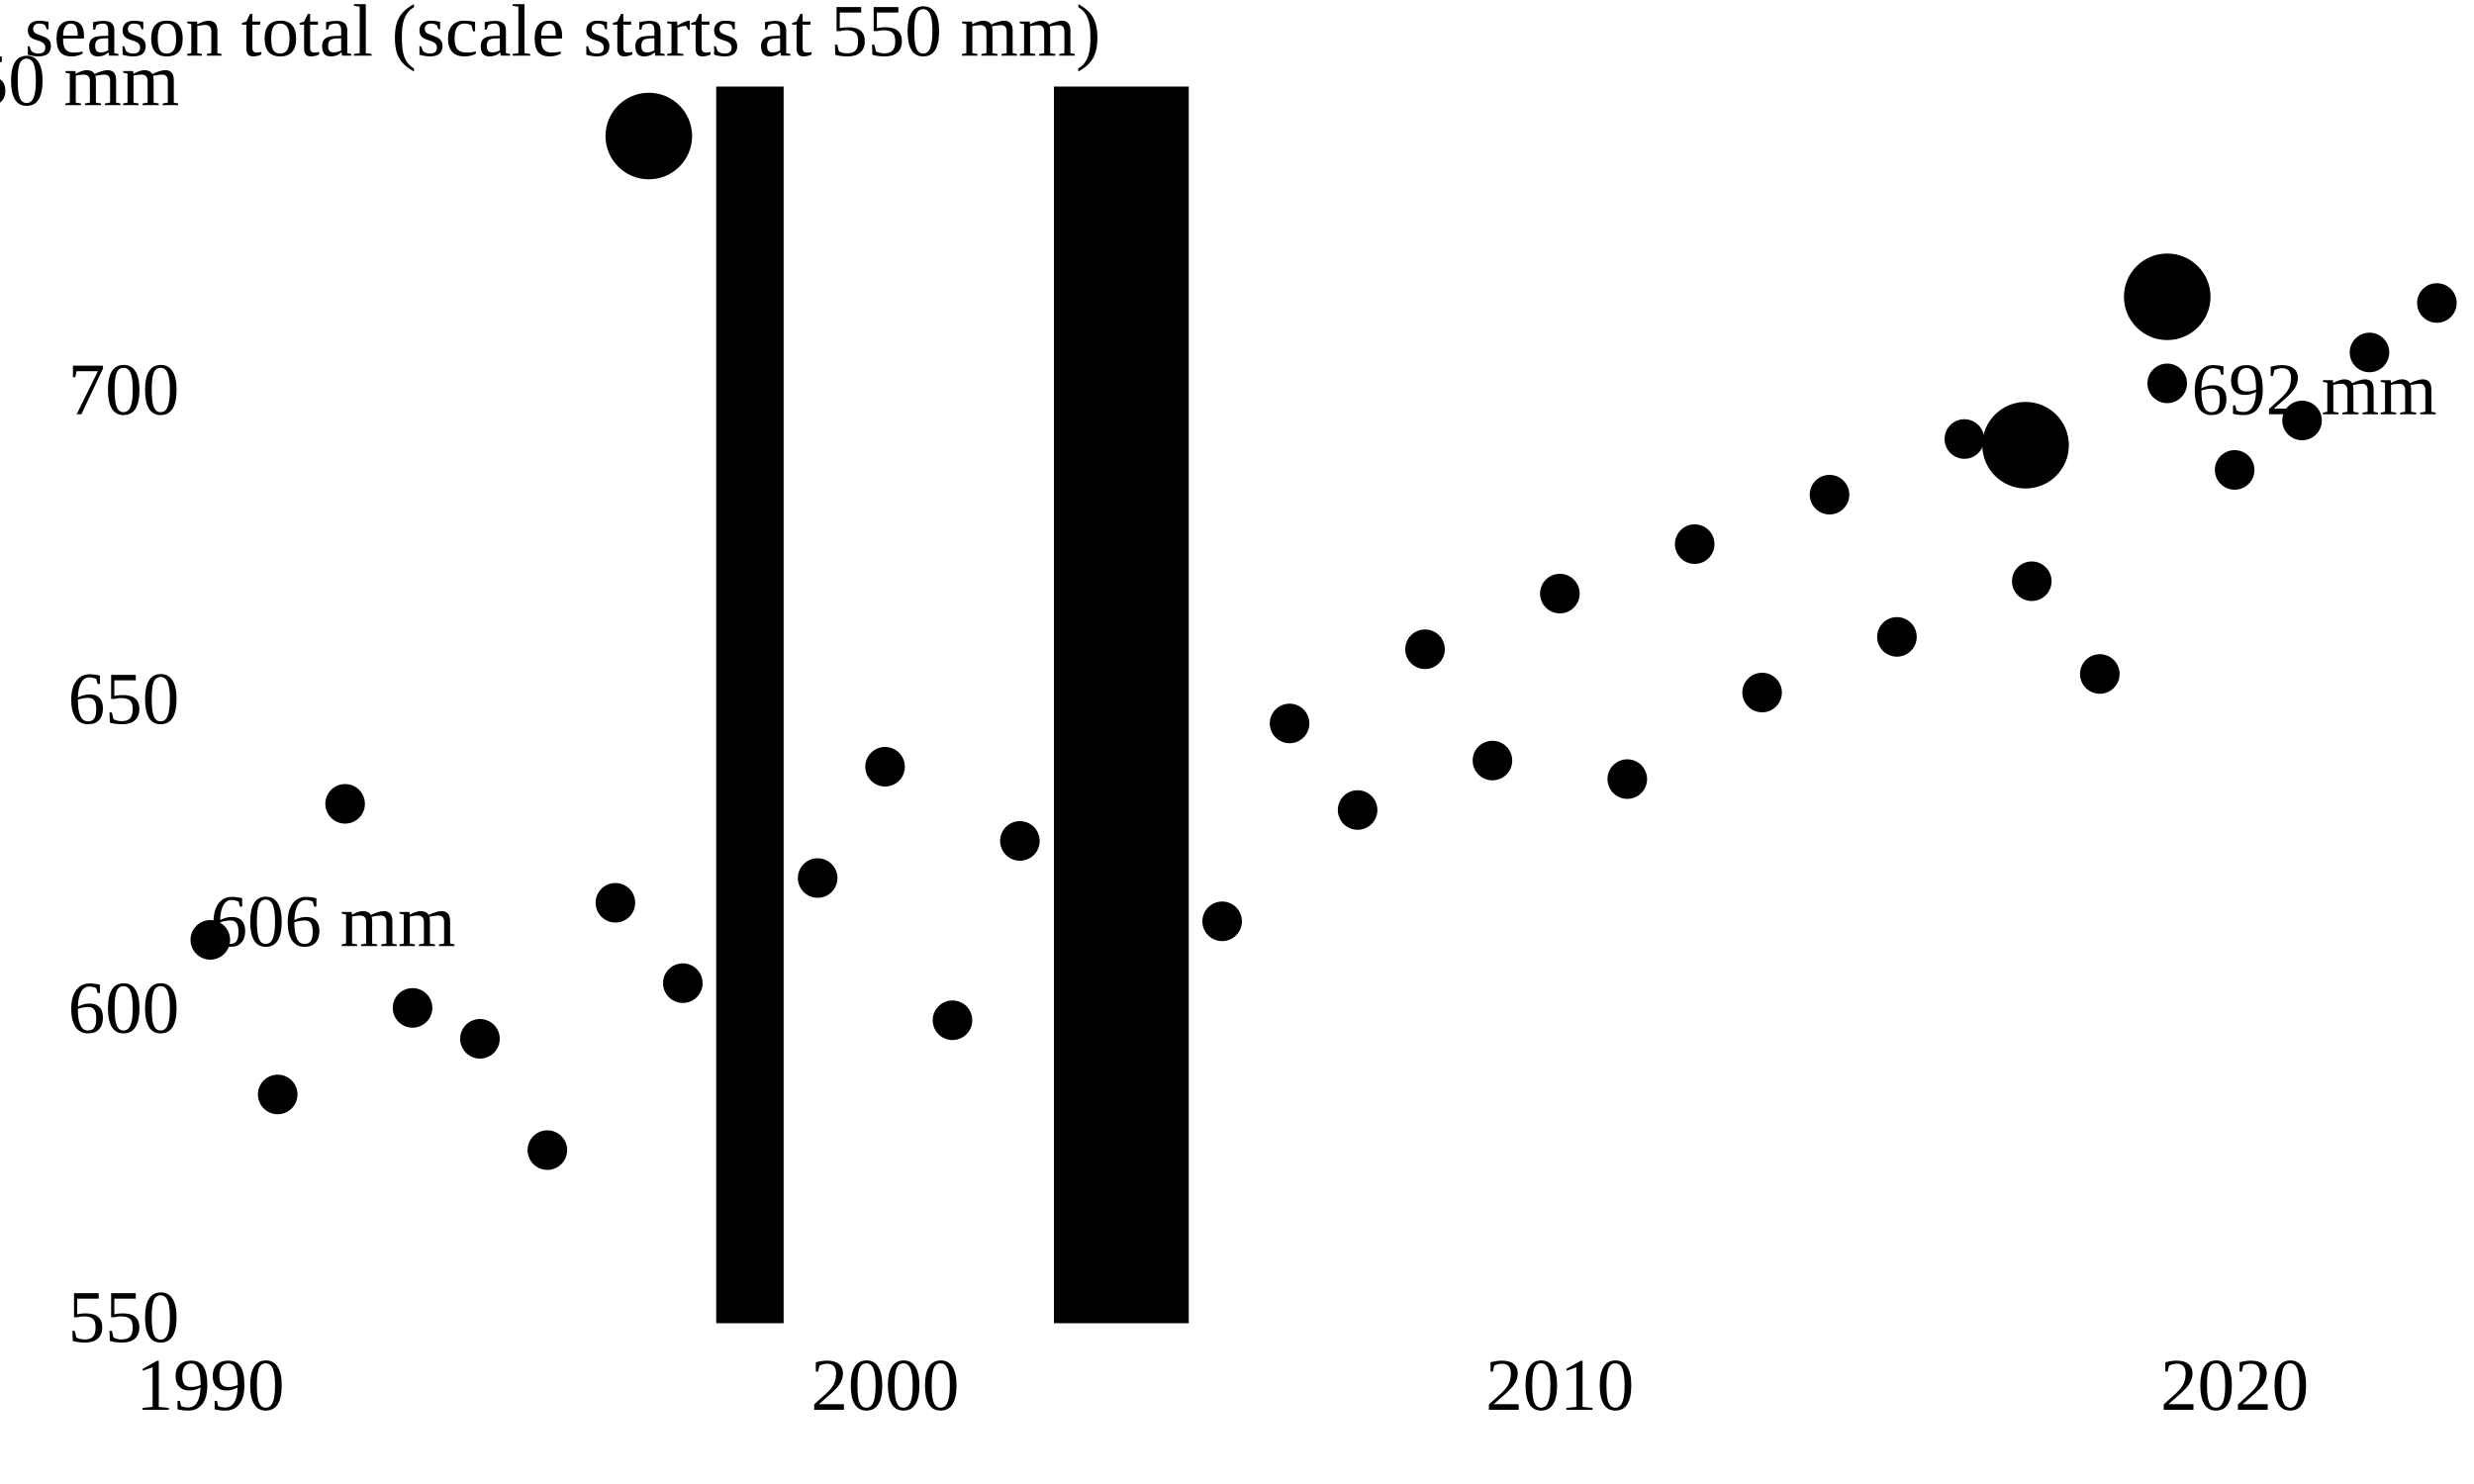
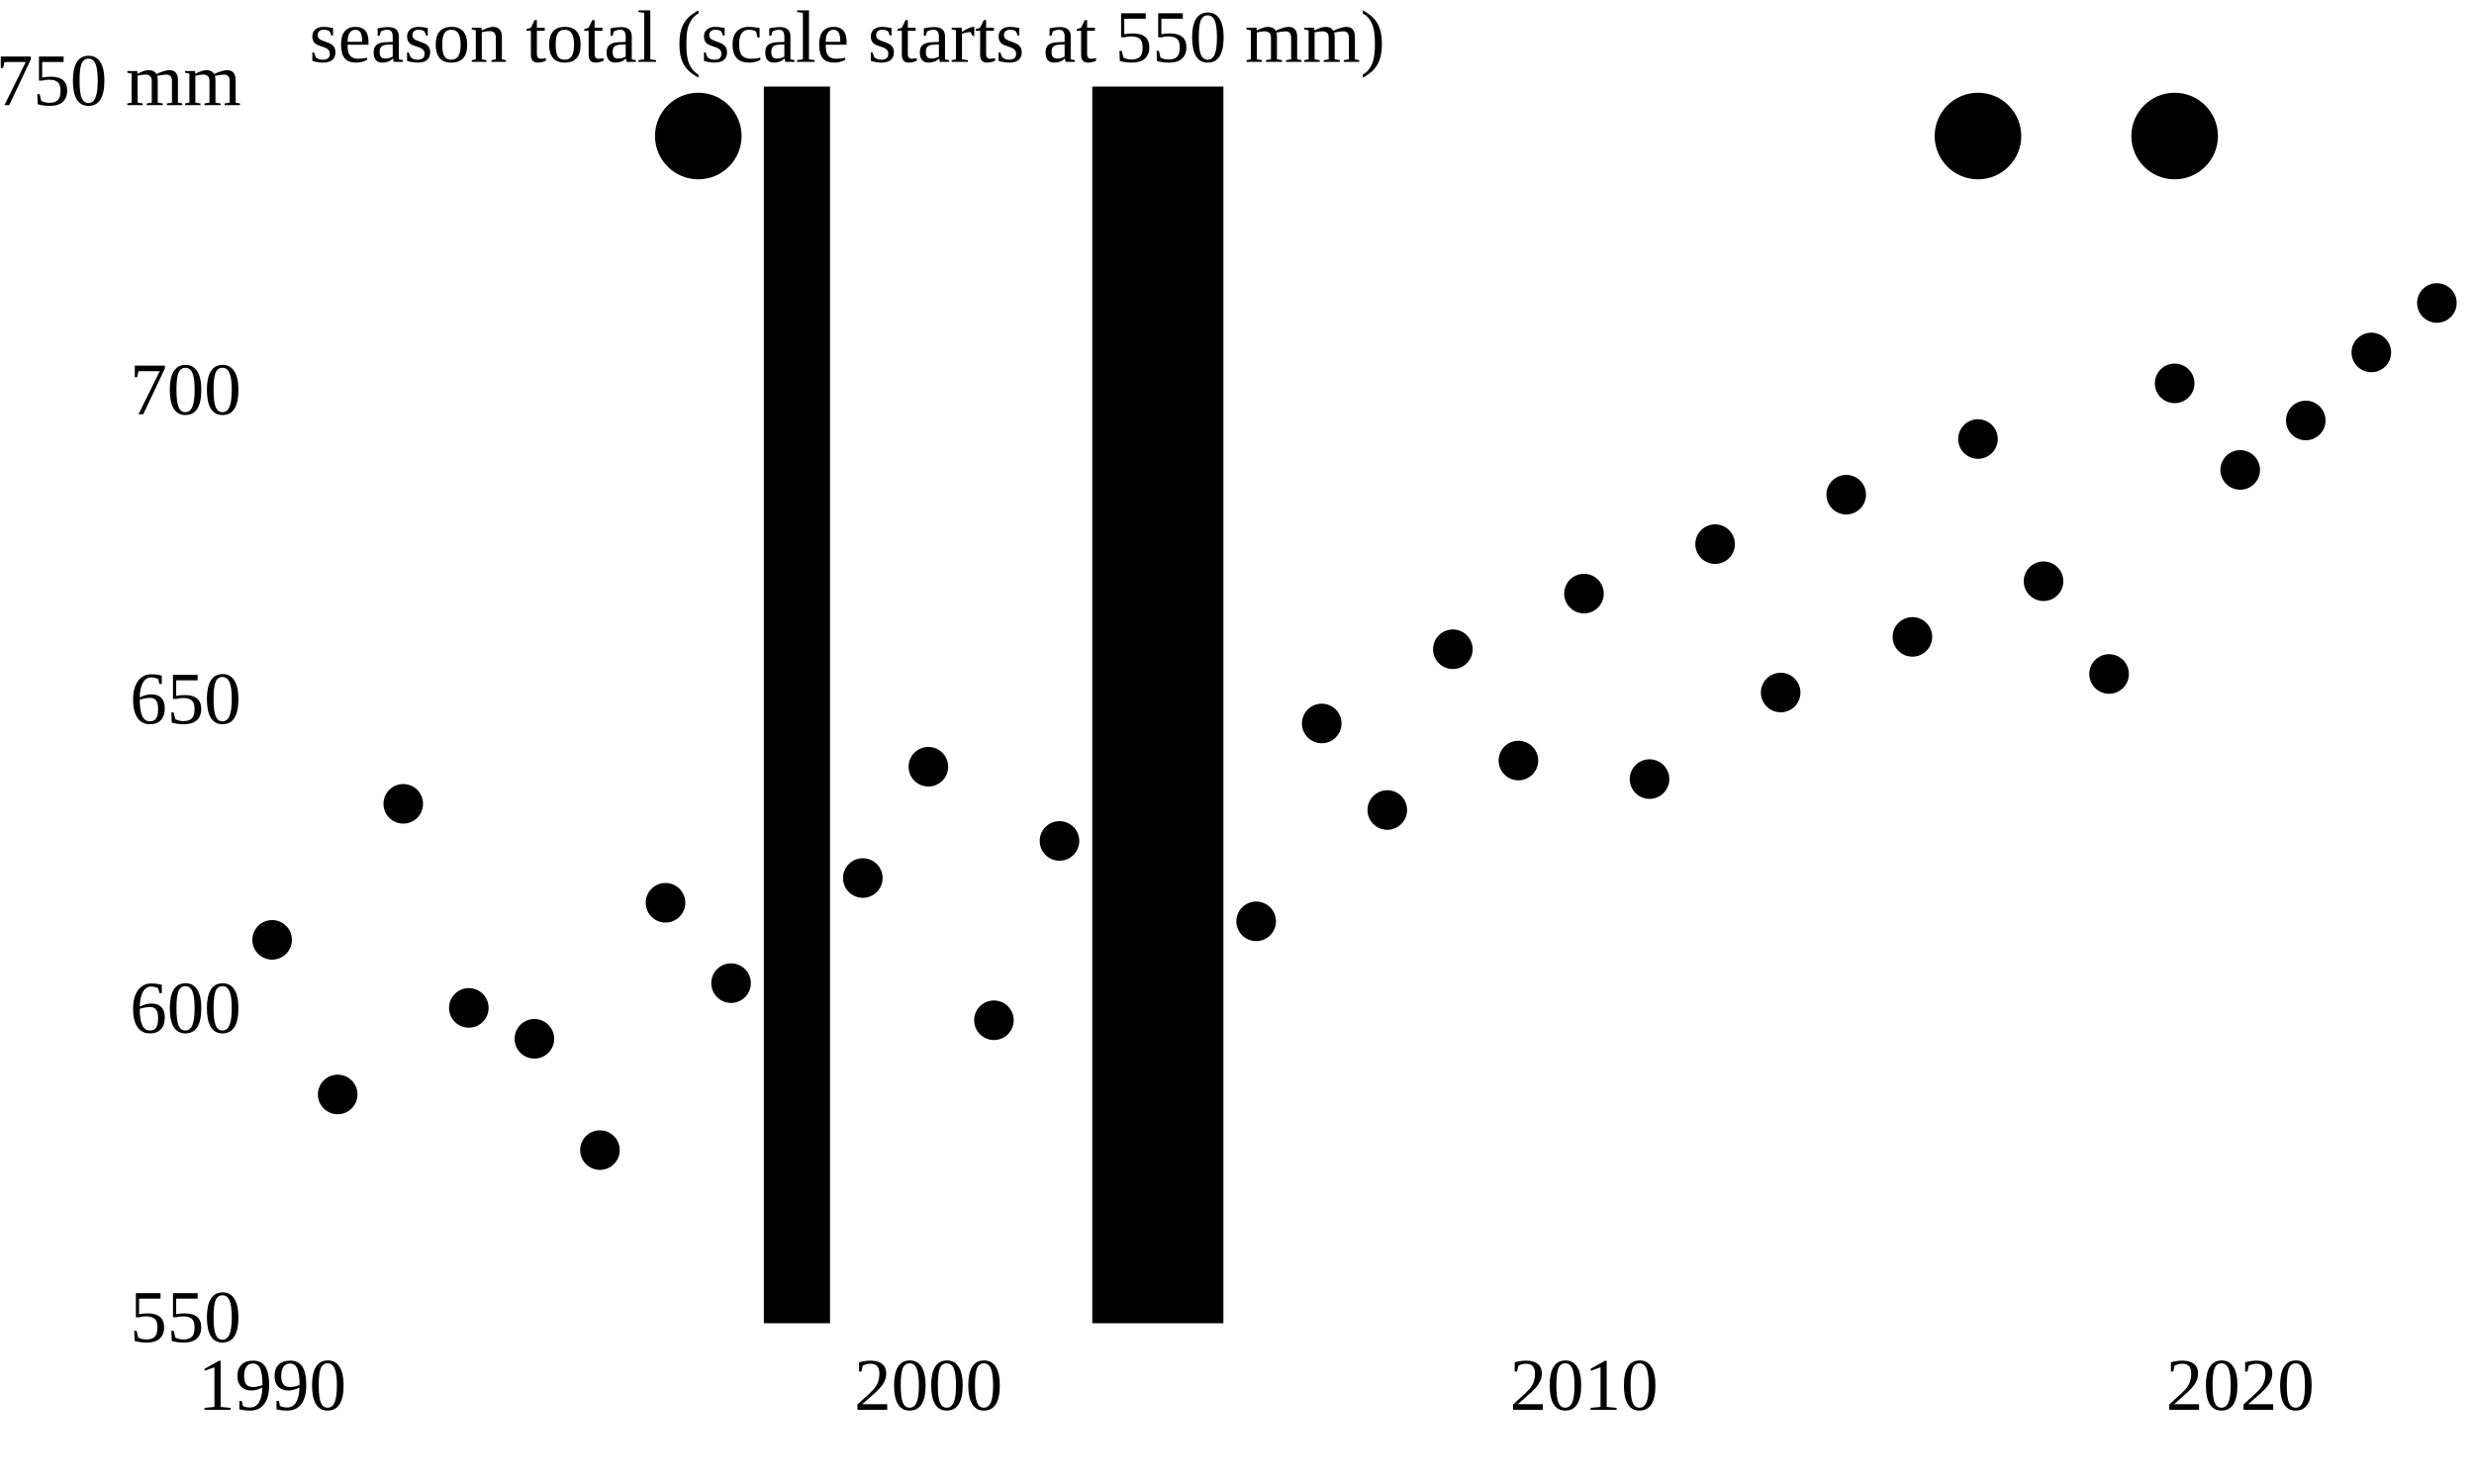
<svg viewBox="0 0 400 240" role="img" aria-labelledby="p2-name" preserveAspectRatio="xMidYMid meet">
-   <rect class="gaprect" x="115.8" y="14" width="10.9" height="200" />
-   <rect class="gaprect" x="170.4" y="14" width="21.8" height="200" />
-   <line class="seam" x1="104.9" y1="14" x2="104.9" y2="214" />
-   <line class="axis" x1="34" y1="14" x2="34" y2="214" />
-   <line class="axis" x1="34" y1="214" x2="394" y2="214" />
-   <line class="tickline" x1="31" y1="214" x2="34" y2="214" />
-   <text class="ticklabel" x="29" y="217" text-anchor="end">550</text>
-   <line class="tickline" x1="31" y1="164" x2="34" y2="164" />
-   <text class="ticklabel" x="29" y="167" text-anchor="end">600</text>
-   <line class="tickline" x1="31" y1="114" x2="34" y2="114" />
-   <text class="ticklabel" x="29" y="117" text-anchor="end">650</text>
-   <line class="tickline" x1="31" y1="64" x2="34" y2="64" />
-   <text class="ticklabel" x="29" y="67" text-anchor="end">700</text>
-   <line class="tickline" x1="31" y1="14" x2="34" y2="14" />
-   <text class="ticklabel" x="29" y="17" text-anchor="end">750 mm</text>
-   <line class="tickline" x1="34" y1="214" x2="34" y2="217" />
-   <text class="ticklabel" x="34" y="228" text-anchor="middle">1990</text>
-   <line class="tickline" x1="143.1" y1="214" x2="143.1" y2="217" />
-   <text class="ticklabel" x="143.1" y="228" text-anchor="middle">2000</text>
-   <line class="tickline" x1="252.2" y1="214" x2="252.2" y2="217" />
-   <text class="ticklabel" x="252.2" y="228" text-anchor="middle">2010</text>
-   <line class="tickline" x1="361.3" y1="214" x2="361.3" y2="217" />
-   <text class="ticklabel" x="361.3" y="228" text-anchor="middle">2020</text>
-   <text class="axislabel" x="4" y="9" text-anchor="start">season total (scale starts at 550 mm)</text>
-   <line class="meanline" x1="34" y1="158" x2="77.6" y2="158" />
-   <text class="meanlabel" x="34" y="153" text-anchor="start">606 mm</text>
-   <line class="meanline" x1="339.5" y1="72" x2="394" y2="72" />
-   <text class="meanlabel" x="394" y="67" text-anchor="end">692 mm</text>
-   <line class="join" x1="34" y1="152" x2="44.9" y2="177" />
-   <line class="join" x1="44.9" y1="177" x2="55.8" y2="130" />
-   <line class="join" x1="55.8" y1="130" x2="66.7" y2="163" />
-   <line class="join" x1="66.7" y1="163" x2="77.6" y2="168" />
-   <line class="join" x1="77.6" y1="168" x2="88.5" y2="186" />
-   <line class="join" x1="88.5" y1="186" x2="99.5" y2="146" />
-   <line class="join" x1="99.5" y1="146" x2="110.4" y2="159" />
-   <line class="join" x1="132.2" y1="142" x2="143.1" y2="124" />
-   <line class="join" x1="143.1" y1="124" x2="154" y2="165" />
-   <line class="join" x1="154" y1="165" x2="164.9" y2="136" />
-   <line class="join" x1="197.6" y1="149" x2="208.5" y2="117" />
-   <line class="join" x1="208.5" y1="117" x2="219.5" y2="131" />
-   <line class="join" x1="219.5" y1="131" x2="230.4" y2="105" />
-   <line class="join" x1="230.4" y1="105" x2="241.3" y2="123" />
-   <line class="join" x1="241.3" y1="123" x2="252.2" y2="96" />
-   <line class="join" x1="252.2" y1="96" x2="263.1" y2="126" />
-   <line class="join" x1="263.1" y1="126" x2="274" y2="88" />
-   <line class="join" x1="274" y1="88" x2="284.9" y2="112" />
-   <line class="join" x1="284.9" y1="112" x2="295.8" y2="80" />
-   <line class="join" x1="295.8" y1="80" x2="306.7" y2="103" />
-   <line class="join" x1="306.7" y1="103" x2="317.6" y2="71" />
-   <line class="join" x1="317.6" y1="71" x2="328.5" y2="94" />
-   <line class="join" x1="328.5" y1="94" x2="339.5" y2="109" />
-   <line class="join" x1="339.5" y1="109" x2="350.4" y2="62" />
-   <line class="join" x1="350.4" y1="62" x2="361.3" y2="76" />
-   <line class="join" x1="361.3" y1="76" x2="372.2" y2="68" />
-   <line class="join" x1="372.2" y1="68" x2="383.1" y2="57" />
-   <line class="join" x1="383.1" y1="57" x2="394" y2="49" />
-   <circle class="dot" cx="34" cy="152" r="3.2" />
-   <circle class="dot" cx="44.9" cy="177" r="3.2" />
-   <circle class="dot" cx="55.8" cy="130" r="3.2" />
-   <circle class="dot" cx="66.7" cy="163" r="3.2" />
-   <circle class="dot" cx="77.6" cy="168" r="3.2" />
-   <circle class="dot" cx="88.5" cy="186" r="3.2" />
-   <circle class="dot" cx="99.5" cy="146" r="3.2" />
-   <circle class="dot" cx="110.4" cy="159" r="3.2" />
-   <circle class="dot" cx="132.2" cy="142" r="3.2" />
-   <circle class="dot" cx="143.1" cy="124" r="3.2" />
-   <circle class="dot" cx="154" cy="165" r="3.2" />
-   <circle class="dot" cx="164.9" cy="136" r="3.2" />
-   <circle class="dot" cx="197.6" cy="149" r="3.2" />
-   <circle class="dot" cx="208.5" cy="117" r="3.2" />
-   <circle class="dot" cx="219.5" cy="131" r="3.2" />
-   <circle class="dot" cx="230.4" cy="105" r="3.2" />
-   <circle class="dot" cx="241.3" cy="123" r="3.2" />
-   <circle class="dot" cx="252.2" cy="96" r="3.2" />
-   <circle class="dot" cx="263.1" cy="126" r="3.2" />
-   <circle class="dot" cx="274" cy="88" r="3.2" />
-   <circle class="dot" cx="284.9" cy="112" r="3.2" />
-   <circle class="dot" cx="295.8" cy="80" r="3.2" />
-   <circle class="dot" cx="306.7" cy="103" r="3.2" />
-   <circle class="dot" cx="317.6" cy="71" r="3.2" />
-   <circle class="dot" cx="328.5" cy="94" r="3.2" />
-   <circle class="dot" cx="339.5" cy="109" r="3.2" />
-   <circle class="dot hollow" cx="350.4" cy="62" r="3.2" />
-   <circle class="dot" cx="361.3" cy="76" r="3.2" />
-   <circle class="dot" cx="372.2" cy="68" r="3.2" />
-   <circle class="dot" cx="383.1" cy="57" r="3.2" />
+   <rect class="gaprect" x="123.5" y="14" width="10.7" height="200" />
+   <rect class="gaprect" x="176.6" y="14" width="21.2" height="200" />
+   <line class="seam" x1="112.9" y1="14" x2="112.9" y2="214" />
+   <line class="axis" x1="44" y1="14" x2="44" y2="214" />
+   <line class="axis" x1="44" y1="214" x2="394" y2="214" />
+   <line class="tickline" x1="41" y1="214" x2="44" y2="214" />
+   <text class="ticklabel" x="39" y="217" text-anchor="end">550</text>
+   <line class="tickline" x1="41" y1="164" x2="44" y2="164" />
+   <text class="ticklabel" x="39" y="167" text-anchor="end">600</text>
+   <line class="tickline" x1="41" y1="114" x2="44" y2="114" />
+   <text class="ticklabel" x="39" y="117" text-anchor="end">650</text>
+   <line class="tickline" x1="41" y1="64" x2="44" y2="64" />
+   <text class="ticklabel" x="39" y="67" text-anchor="end">700</text>
+   <line class="tickline" x1="41" y1="14" x2="44" y2="14" />
+   <text class="ticklabel" x="39" y="17" text-anchor="end">750 mm</text>
+   <line class="tickline" x1="44" y1="214" x2="44" y2="217" />
+   <text class="ticklabel" x="44" y="228" text-anchor="middle">1990</text>
+   <line class="tickline" x1="150.1" y1="214" x2="150.1" y2="217" />
+   <text class="ticklabel" x="150.1" y="228" text-anchor="middle">2000</text>
+   <line class="tickline" x1="256.1" y1="214" x2="256.1" y2="217" />
+   <text class="ticklabel" x="256.1" y="228" text-anchor="middle">2010</text>
+   <line class="tickline" x1="362.2" y1="214" x2="362.2" y2="217" />
+   <text class="ticklabel" x="362.2" y="228" text-anchor="middle">2020</text>
+   <text class="axislabel" x="50" y="10" text-anchor="start">season total (scale starts at 550 mm)</text>
+   <line class="meanline" x1="44" y1="158" x2="86.4" y2="158" />
+   <line class="meanline" x1="341" y1="72" x2="394" y2="72" />
+   <line class="join" x1="44" y1="152" x2="54.6" y2="177" />
+   <line class="join" x1="54.6" y1="177" x2="65.2" y2="130" />
+   <line class="join" x1="65.2" y1="130" x2="75.8" y2="163" />
+   <line class="join" x1="75.8" y1="163" x2="86.4" y2="168" />
+   <line class="join" x1="86.4" y1="168" x2="97" y2="186" />
+   <line class="join" x1="97" y1="186" x2="107.6" y2="146" />
+   <line class="join" x1="107.6" y1="146" x2="118.2" y2="159" />
+   <line class="join" x1="139.5" y1="142" x2="150.1" y2="124" />
+   <line class="join" x1="150.1" y1="124" x2="160.7" y2="165" />
+   <line class="join" x1="160.7" y1="165" x2="171.3" y2="136" />
+   <line class="join" x1="203.1" y1="149" x2="213.7" y2="117" />
+   <line class="join" x1="213.7" y1="117" x2="224.3" y2="131" />
+   <line class="join" x1="224.3" y1="131" x2="234.9" y2="105" />
+   <line class="join" x1="234.9" y1="105" x2="245.5" y2="123" />
+   <line class="join" x1="245.5" y1="123" x2="256.1" y2="96" />
+   <line class="join" x1="256.1" y1="96" x2="266.7" y2="126" />
+   <line class="join" x1="266.7" y1="126" x2="277.3" y2="88" />
+   <line class="join" x1="277.3" y1="88" x2="287.9" y2="112" />
+   <line class="join" x1="287.9" y1="112" x2="298.5" y2="80" />
+   <line class="join" x1="298.5" y1="80" x2="309.2" y2="103" />
+   <line class="join" x1="309.2" y1="103" x2="319.8" y2="71" />
+   <line class="join" x1="319.8" y1="71" x2="330.4" y2="94" />
+   <line class="join" x1="330.4" y1="94" x2="341" y2="109" />
+   <line class="join" x1="341" y1="109" x2="351.6" y2="62" />
+   <line class="join" x1="351.6" y1="62" x2="362.2" y2="76" />
+   <line class="join" x1="362.2" y1="76" x2="372.8" y2="68" />
+   <line class="join" x1="372.8" y1="68" x2="383.4" y2="57" />
+   <line class="join" x1="383.4" y1="57" x2="394" y2="49" />
+   <circle class="dot" cx="44" cy="152" r="3.2" />
+   <circle class="dot" cx="54.6" cy="177" r="3.2" />
+   <circle class="dot" cx="65.2" cy="130" r="3.2" />
+   <circle class="dot" cx="75.8" cy="163" r="3.2" />
+   <circle class="dot" cx="86.4" cy="168" r="3.2" />
+   <circle class="dot" cx="97" cy="186" r="3.2" />
+   <circle class="dot" cx="107.6" cy="146" r="3.2" />
+   <circle class="dot" cx="118.2" cy="159" r="3.2" />
+   <circle class="dot" cx="139.5" cy="142" r="3.2" />
+   <circle class="dot" cx="150.1" cy="124" r="3.2" />
+   <circle class="dot" cx="160.7" cy="165" r="3.2" />
+   <circle class="dot" cx="171.3" cy="136" r="3.2" />
+   <circle class="dot" cx="203.1" cy="149" r="3.2" />
+   <circle class="dot" cx="213.7" cy="117" r="3.2" />
+   <circle class="dot" cx="224.3" cy="131" r="3.2" />
+   <circle class="dot" cx="234.9" cy="105" r="3.2" />
+   <circle class="dot" cx="245.5" cy="123" r="3.2" />
+   <circle class="dot" cx="256.1" cy="96" r="3.2" />
+   <circle class="dot" cx="266.7" cy="126" r="3.2" />
+   <circle class="dot" cx="277.3" cy="88" r="3.2" />
+   <circle class="dot" cx="287.9" cy="112" r="3.2" />
+   <circle class="dot" cx="298.5" cy="80" r="3.2" />
+   <circle class="dot" cx="309.2" cy="103" r="3.2" />
+   <circle class="dot" cx="319.8" cy="71" r="3.2" />
+   <circle class="dot" cx="330.4" cy="94" r="3.2" />
+   <circle class="dot" cx="341" cy="109" r="3.2" />
+   <circle class="dot hollow" cx="351.6" cy="62" r="3.2" />
+   <circle class="dot" cx="362.2" cy="76" r="3.2" />
+   <circle class="dot" cx="372.8" cy="68" r="3.2" />
+   <circle class="dot" cx="383.4" cy="57" r="3.2" />
  <circle class="dot" cx="394" cy="49" r="3.2" />
  <g class="keychip">
-     <circle cx="104.9" cy="22" r="7" />
-     <text x="104.9" y="25.2" text-anchor="middle">a</text>
+     <circle cx="112.9" cy="22" r="7" />
+     <text x="112.9" y="25.2" text-anchor="middle">a</text>
  </g>
  <g class="keychip">
-     <circle cx="181.3" cy="22" r="7" />
-     <text x="181.3" y="25.2" text-anchor="middle">b</text>
+     <circle cx="187.2" cy="22" r="7" />
+     <text x="187.2" y="25.2" text-anchor="middle">b</text>
  </g>
  <g class="keychip">
-     <circle cx="327.5" cy="72" r="7" />
-     <text x="327.5" y="75.2" text-anchor="middle">c</text>
+     <circle cx="319.8" cy="22" r="7" />
+     <text x="319.8" y="25.2" text-anchor="middle">c</text>
  </g>
  <g class="keychip">
-     <circle cx="350.4" cy="48" r="7" />
-     <text x="350.4" y="51.2" text-anchor="middle">d</text>
+     <circle cx="351.6" cy="22" r="7" />
+     <text x="351.6" y="25.2" text-anchor="middle">d</text>
  </g>
</svg>
